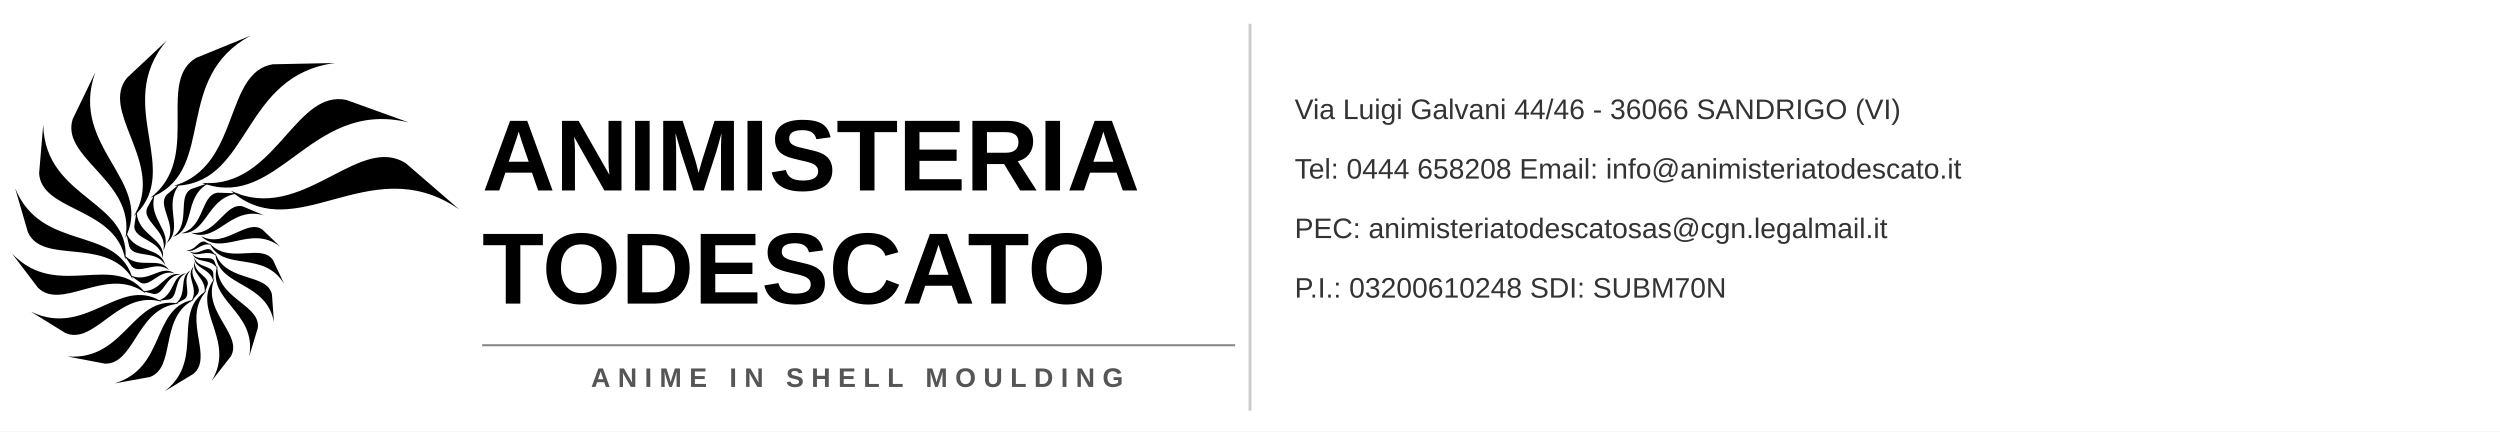
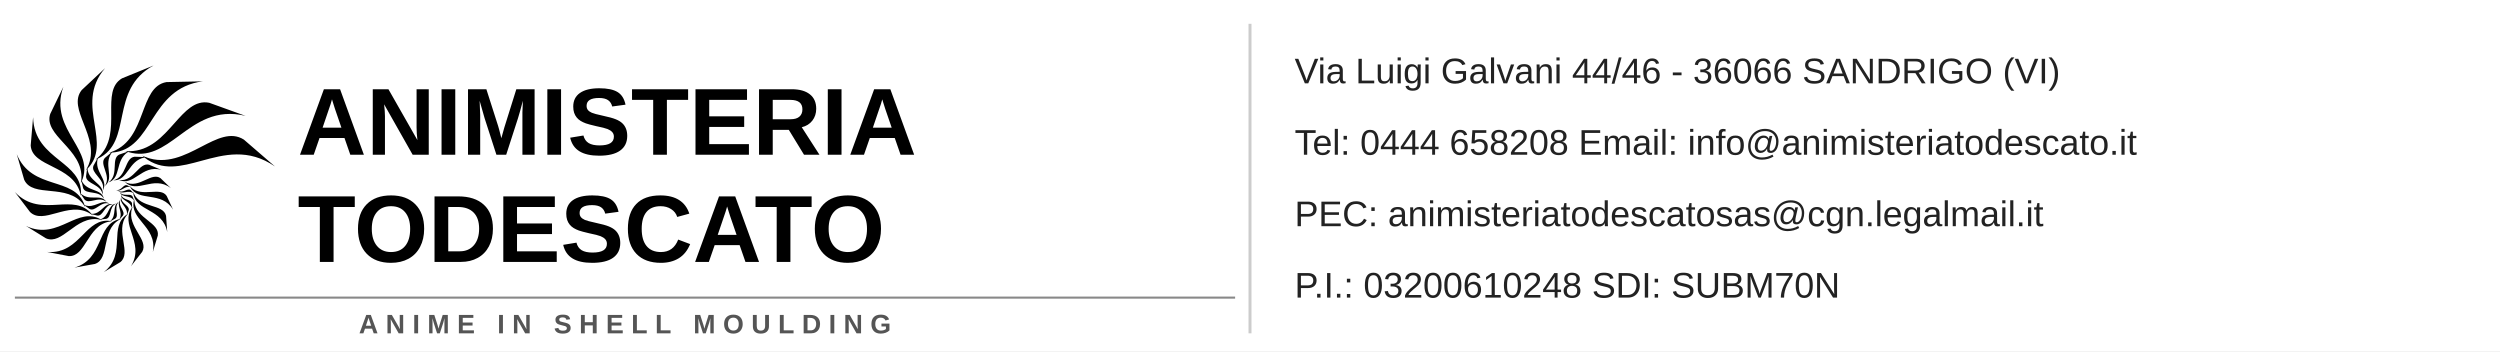
- <svg xmlns="http://www.w3.org/2000/svg" viewBox="0 0 840 145" width="100%" height="auto">
-   <rect width="840" height="145" fill="white" />
-   <g transform="translate(4,12) scale(1.45)">
+ <svg xmlns="http://www.w3.org/2000/svg" viewBox="0 0 840 118" width="100%" height="auto">
+   <rect width="840" height="118" fill="white" />
+   <g transform="translate(5,22) scale(0.843)">
    <path d="M 32.121,37.535 C 32.461,37.273 32.781,37.008 33.086,36.734 C 33.168,36.582 33.254,36.426 33.336,36.273 C 33.285,36.395 33.238,36.512 33.195,36.633 C 38.488,31.773 38.441,24.961 38.395,18.77 C 38.355,12.965 38.32,7.711 42.691,5.133 C 46.887,3.426 51.086,1.707 55.285,0 C 37.324,9.688 47.363,30.5 33.031,37.145 C 32.289,39.777 33.344,41.832 34.332,43.746 C 35.355,45.738 36.309,47.586 35.066,49.777 C 35.648,47.367 34.219,45.629 32.93,44.059 C 31.793,42.676 30.762,41.418 31.312,39.949 C 31.805,39.047 32.305,38.148 32.801,37.25 C 32.578,37.348 32.352,37.445 32.121,37.535 Z M 28.262,41.801 C 28.469,41.465 28.66,41.125 28.832,40.789 C 28.855,40.617 28.879,40.449 28.898,40.277 C 28.895,40.406 28.895,40.535 28.898,40.656 C 31.914,34.609 29.574,28.641 27.449,23.223 C 25.457,18.145 23.656,13.543 26.625,9.809 C 29.73,6.895 32.836,3.98 35.953,1.059 C 29.371,8.719 30.633,16.465 31.801,23.641 C 32.852,30.102 33.828,36.102 28.926,41.156 C 29.168,43.707 30.785,45.152 32.293,46.504 C 33.867,47.91 35.324,49.211 34.977,51.555 C 34.406,47.207 28.398,47.344 28.363,44.191 C 28.5,43.234 28.633,42.281 28.762,41.324 C 28.602,41.484 28.434,41.645 28.262,41.801 Z M 38.844,34.34 C 38.434,34.496 38.012,34.641 37.57,34.77 C 37.84,34.77 38.102,34.762 38.363,34.746 C 37.523,35.453 36.688,36.16 35.852,36.863 C 34.746,38.117 35.293,39.754 35.895,41.562 C 36.578,43.613 37.332,45.883 35.84,48.059 C 37.906,46.352 37.668,44.156 37.406,41.781 C 37.156,39.504 36.891,37.062 38.633,34.73 C 55.395,33.578 53.363,9.102 74.891,6.324 C 70.078,6.43 65.254,6.52 60.43,6.621 C 49.414,8.473 52.762,28.836 38.996,34.281 C 39.082,34.18 39.172,34.082 39.266,33.984 C 39.125,34.102 38.984,34.223 38.844,34.34 Z M 26.48,45.586 C 27.066,39.285 23.012,34.848 19.332,30.812 C 15.875,27.027 12.742,23.598 14.086,19.32 C 15.828,15.711 17.578,12.105 19.32,8.5 C 16.137,17.43 19.848,23.797 23.289,29.699 C 26.391,35.016 29.266,39.953 26.684,46.039 C 28.844,50.473 34.535,48.875 35.488,53.133 C 33.52,49.516 28.297,51.656 27.215,48.902 C 27.008,48.012 26.801,47.121 26.594,46.238 C 26.504,46.441 26.41,46.648 26.305,46.855 C 26.379,46.465 26.434,46.082 26.473,45.703 C 26.438,45.566 26.406,45.43 26.375,45.297 C 26.41,45.395 26.445,45.492 26.48,45.586 Z M 44.043,34.109 C 44.531,34.148 45.004,34.168 45.473,34.168 C 45.656,34.102 45.84,34.039 46.023,33.973 C 45.891,34.035 45.766,34.102 45.641,34.168 C 53.766,34.086 58.883,28.32 63.531,23.086 C 67.895,18.172 71.844,13.727 77.473,14.871 C 82.297,16.613 87.121,18.352 91.957,20.094 C 80.148,17.219 72.527,22.805 65.469,27.977 C 59.113,32.637 53.211,36.961 45.109,34.473 C 39.773,37.836 42.57,44.855 37.262,46.637 C 39.578,45.047 39.691,42.5 39.797,40.203 C 39.887,38.18 39.969,36.348 41.539,35.531 C 42.637,35.148 43.738,34.77 44.84,34.387 C 44.574,34.301 44.312,34.211 44.043,34.109 Z M 6.305,31.879 C 6.844,40.586 22.938,39.656 26.031,50.793 C 25.961,50.719 25.887,50.637 25.816,50.551 C 25.902,50.676 25.984,50.801 26.07,50.926 C 26.156,51.25 26.23,51.586 26.293,51.93 C 26.312,51.727 26.328,51.523 26.34,51.328 C 26.816,52.031 27.297,52.734 27.773,53.441 C 28.652,54.402 29.969,54.113 31.426,53.793 C 33.074,53.43 34.898,53.027 36.465,54.363 C 35.312,52.613 33.59,52.625 31.723,52.633 C 29.934,52.641 28.016,52.648 26.348,51.109 C 26.578,44.891 22.391,41.527 17.879,37.906 C 12.871,33.883 7.465,29.543 7.258,20.629 C 6.941,24.371 6.621,28.125 6.305,31.879 Z M 52.289,36.582 C 60.395,39.605 67.68,35.828 74.293,32.398 C 80.496,29.184 86.113,26.27 91.273,29.547 C 95.402,33.121 99.535,36.684 103.664,40.254 C 93.031,32.906 83.336,35.547 74.355,37.996 C 66.262,40.203 58.746,42.25 51.652,36.684 C 48.43,37.324 46.805,39.578 45.293,41.68 C 43.715,43.871 42.25,45.898 39.219,45.773 C 44.68,44.465 43.703,36.832 47.707,36.375 C 48.941,36.418 50.176,36.453 51.41,36.492 C 51.184,36.309 50.957,36.117 50.734,35.918 C 51.195,36.141 51.652,36.336 52.109,36.512 C 52.328,36.52 52.543,36.527 52.758,36.535 C 52.598,36.547 52.441,36.562 52.289,36.582 Z M 28,56.398 C 27.82,56.109 27.637,55.832 27.445,55.566 C 27.336,55.492 27.23,55.418 27.125,55.344 C 27.207,55.387 27.293,55.43 27.375,55.473 C 20.895,46.766 7.102,53 3.711,45.547 C 2.719,42.145 1.742,38.742 0.75,35.352 C 6.805,50.074 23.762,43.988 27.766,55.648 C 29.754,56.445 31.438,55.793 33.004,55.184 C 34.637,54.547 36.141,53.961 37.742,55.102 C 35.914,54.457 34.445,55.422 33.121,56.297 C 31.957,57.066 30.902,57.762 29.809,57.219 C 29.148,56.758 28.488,56.301 27.832,55.84 C 27.891,56.023 27.949,56.207 28,56.398 Z M 48.496,42.172 C 46.668,44.027 44.645,46.078 41.496,45.66 C 44.449,46.945 46.672,45.488 49.078,43.914 C 51.633,42.238 54.395,40.43 58.461,41.645 L 53.512,39.562 C 51.566,39.059 50.105,40.539 48.496,42.172 Z M 43.793,46.41 C 46.762,48.023 49.555,46.758 52.074,45.613 C 54.297,44.602 56.312,43.688 58.051,44.93 L 62.18,48.891 C 58.602,46.133 55.172,46.879 51.992,47.566 C 49.004,48.215 46.242,48.812 43.793,46.41 Z M 40.391,49.641 C 41.48,49.84 42.227,49.164 42.898,48.551 C 43.488,48.012 44.027,47.523 44.691,47.73 C 45.105,47.93 45.512,48.129 45.922,48.324 C 45.875,48.23 45.828,48.137 45.785,48.039 C 45.906,48.176 46.027,48.309 46.152,48.438 C 46.23,48.473 46.309,48.512 46.387,48.551 C 46.328,48.527 46.266,48.508 46.207,48.488 C 48.5,50.746 51.543,50.566 54.312,50.402 C 56.906,50.25 59.254,50.109 60.508,52.008 C 61.371,53.84 62.238,55.684 63.09,57.516 C 58.352,49.707 49.281,54.68 45.977,48.43 C 44.785,48.168 43.895,48.688 43.066,49.172 C 42.199,49.676 41.398,50.145 40.391,49.641 Z M 44.074,49.82 C 43.176,50.176 42.18,50.566 41.176,49.949 C 41.984,50.828 42.957,50.672 44.008,50.5 C 45.023,50.336 46.109,50.16 47.195,50.891 C 48.105,58.348 58.984,56.863 60.723,66.402 C 60.574,64.25 60.418,62.102 60.258,59.949 C 59.18,55.09 50.18,57.043 47.414,51.055 C 47.453,51.086 47.496,51.121 47.535,51.156 C 47.488,51.102 47.438,51.047 47.387,50.992 C 47.301,50.805 47.223,50.609 47.148,50.402 C 47.156,50.531 47.168,50.652 47.18,50.773 C 46.844,50.414 46.508,50.059 46.172,49.699 C 45.59,49.227 44.871,49.512 44.074,49.82 Z M 31.004,59.734 C 30.754,59.543 30.504,59.363 30.25,59.199 C 30.129,59.172 30.004,59.141 29.879,59.109 C 29.973,59.121 30.066,59.133 30.156,59.141 C 25.707,56.312 20.891,57.641 16.512,58.848 C 12.406,59.98 8.691,61.004 6.031,58.391 C 4.016,55.738 2.016,53.09 0,50.438 C 5.402,56.168 11.512,55.82 17.176,55.5 C 22.281,55.211 27.023,54.945 30.551,59.16 C 32.555,59.191 33.805,58.051 34.977,56.988 C 36.195,55.883 37.324,54.855 39.117,55.32 C 37.297,55.367 36.332,56.711 35.465,57.926 C 34.703,58.992 34.012,59.961 32.871,59.848 C 32.133,59.664 31.406,59.484 30.672,59.305 C 30.785,59.441 30.895,59.586 31.004,59.734 Z M 44.766,51.535 C 43.738,51.543 42.598,51.551 41.836,50.551 C 42.754,52.875 45.832,51.461 47.453,53.777 C 46.543,57.449 48.609,59.98 50.84,62.711 C 53.316,65.742 55.988,69.016 54.977,74.355 C 55.637,72.16 56.309,69.961 56.969,67.766 C 57.348,65.223 55.27,63.566 52.973,61.734 C 50.527,59.781 47.836,57.633 47.605,54.012 C 47.637,54.062 47.668,54.117 47.695,54.172 C 47.664,54.09 47.633,54.012 47.602,53.934 C 47.59,53.723 47.586,53.504 47.594,53.281 C 47.555,53.406 47.52,53.527 47.488,53.648 C 47.293,53.168 47.094,52.688 46.898,52.203 C 46.496,51.52 45.672,51.527 44.766,51.535 Z M 42.27,51.406 C 42.984,53.816 46.363,53.203 46.672,54.977 C 46.68,55.523 46.695,56.07 46.707,56.625 C 46.781,56.52 46.863,56.414 46.945,56.309 C 46.859,56.52 46.781,56.73 46.711,56.938 C 46.715,57.039 46.715,57.141 46.719,57.242 C 46.707,57.168 46.695,57.098 46.684,57.027 C 45.527,60.719 47.387,63.883 49.074,66.758 C 50.656,69.453 52.09,71.891 50.746,74.273 C 49.242,76.199 47.754,78.133 46.25,80.055 C 49.281,75.137 47.875,70.867 46.57,66.914 C 45.395,63.352 44.305,60.043 46.621,56.742 C 45.875,53.828 42.301,54.062 42.27,51.406 Z M 42.383,52.406 C 42.273,53.82 43.234,54.676 44.105,55.449 C 44.871,56.129 45.566,56.75 45.387,57.629 C 45.184,58.184 44.984,58.742 44.781,59.301 C 44.898,59.223 45.023,59.148 45.148,59.074 C 44.977,59.254 44.816,59.438 44.664,59.625 C 44.633,59.715 44.602,59.805 44.566,59.895 C 44.582,59.824 44.598,59.758 44.613,59.691 C 42.062,62.91 42.699,66.758 43.273,70.254 C 43.816,73.539 44.309,76.508 42.062,78.359 C 39.844,79.703 37.617,81.043 35.398,82.387 C 40.289,78.656 40.516,73.883 40.73,69.457 C 40.922,65.473 41.102,61.773 44.66,59.379 C 44.852,57.824 44.07,56.758 43.34,55.762 C 42.578,54.727 41.875,53.766 42.383,52.406 Z M 42.648,57.137 C 42.078,56.039 41.445,54.82 42.098,53.453 C 41.078,54.605 41.41,55.828 41.77,57.148 C 42.117,58.418 42.484,59.777 41.703,61.25 C 32.32,63.398 35.672,77.078 23.734,80.578 L 31.891,79.109 C 37.961,77.086 34.242,65.863 41.535,61.543 C 41.5,61.602 41.457,61.664 41.414,61.727 C 41.48,61.648 41.547,61.574 41.609,61.496 C 41.832,61.371 42.062,61.25 42.305,61.133 C 42.148,61.16 42,61.188 41.852,61.219 C 42.266,60.742 42.676,60.27 43.09,59.789 C 43.605,58.984 43.148,58.109 42.648,57.137 Z M 41.414,54.387 C 40.246,55.492 40.41,56.945 40.559,58.254 C 40.691,59.406 40.809,60.453 39.992,61.055 C 39.406,61.375 38.809,61.688 38.219,62.004 C 38.375,62.027 38.535,62.055 38.695,62.09 C 38.414,62.109 38.141,62.145 37.875,62.188 C 37.781,62.238 37.688,62.289 37.594,62.34 C 37.66,62.293 37.723,62.246 37.785,62.203 C 33.195,62.98 30.816,66.699 28.656,70.078 C 26.629,73.25 24.793,76.121 21.504,75.98 C 18.613,75.426 15.723,74.879 12.844,74.32 C 19.781,74.883 23.59,71.039 27.121,67.48 C 30.301,64.273 33.25,61.293 38.059,61.98 C 40.785,59.602 38.57,55.867 41.414,54.387 Z M 36.434,61.121 C 38.652,60.508 37.422,56.273 40.391,55.047 C 37.012,55.434 37.773,59.98 34.168,61.305 C 29.652,58.797 25.586,60.625 21.203,62.598 C 16.34,64.789 11.09,67.152 4.414,63.945 C 7.078,65.594 9.727,67.242 12.391,68.895 C 15.605,70.289 18.523,68.137 21.746,65.762 C 25.18,63.23 28.957,60.445 33.809,61.422 C 33.727,61.445 33.641,61.465 33.555,61.484 C 33.672,61.473 33.789,61.457 33.906,61.441 C 34.188,61.5 34.473,61.57 34.758,61.656 C 34.613,61.562 34.465,61.473 34.316,61.391 C 35.023,61.301 35.73,61.215 36.434,61.121 Z M 36.434,61.121" fill="#000" fill-rule="evenodd" />
  </g>
-   <text x="162" y="64" font-family="'Arial Black',Arial,sans-serif" font-size="34" font-weight="900" fill="#000">ANIMISTERIA</text>
-   <text x="162" y="102" font-family="'Arial Black',Arial,sans-serif" font-size="34" font-weight="900" fill="#000">TODESCATO</text>
-   <line x1="162" y1="116" x2="415" y2="116" stroke="#888" stroke-width="0.7" />
-   <text x="288" y="130" font-family="Arial,sans-serif" font-size="9" font-weight="bold" letter-spacing="2.5" fill="#555" text-anchor="middle">ANIME IN SHELL MOULDING</text>
-   <line x1="420" y1="8" x2="420" y2="138" stroke="#ccc" stroke-width="1" />
-   <text x="435" y="40" font-family="Arial,sans-serif" font-size="9.5" fill="#333">Via Luigi Galvani 44/46 - 36066 SANDRIGO (VI)</text>
-   <text x="435" y="60" font-family="Arial,sans-serif" font-size="9.5" fill="#333">Tel: 0444 658208   Email: info@animisteriatodescato.it</text>
-   <text x="435" y="80" font-family="Arial,sans-serif" font-size="9.5" fill="#333">PEC: animisteriatodescatosas@cgn.legalmail.it</text>
-   <text x="435" y="100" font-family="Arial,sans-serif" font-size="9.5" fill="#333">P.I.: 03200610248   SDI: SUBM70N</text>
+   <text x="100" y="52" font-family="'Arial Black',Arial,sans-serif" font-size="32" font-weight="900" fill="#000">ANIMISTERIA</text>
+   <text x="100" y="88" font-family="'Arial Black',Arial,sans-serif" font-size="32" font-weight="900" fill="#000">TODESCATO</text>
+   <line x1="5" y1="100" x2="415" y2="100" stroke="#888" stroke-width="0.7" />
+   <text x="210" y="112" font-family="Arial,sans-serif" font-size="9" font-weight="bold" letter-spacing="2.5" fill="#555" text-anchor="middle">ANIME IN SHELL MOULDING</text>
+   <line x1="420" y1="8" x2="420" y2="112" stroke="#ccc" stroke-width="1" />
+   <text x="435" y="28" font-family="Arial,sans-serif" font-size="12" fill="#222">Via Luigi Galvani 44/46 - 36066 SANDRIGO (VI)</text>
+   <text x="435" y="52" font-family="Arial,sans-serif" font-size="12" fill="#222">Tel: 0444 658208   Email: info@animisteriatodescato.it</text>
+   <text x="435" y="76" font-family="Arial,sans-serif" font-size="12" fill="#222">PEC: animisteriatodescatosas@cgn.legalmail.it</text>
+   <text x="435" y="100" font-family="Arial,sans-serif" font-size="12" fill="#222">P.I.: 03200610248   SDI: SUBM70N</text>
</svg>
